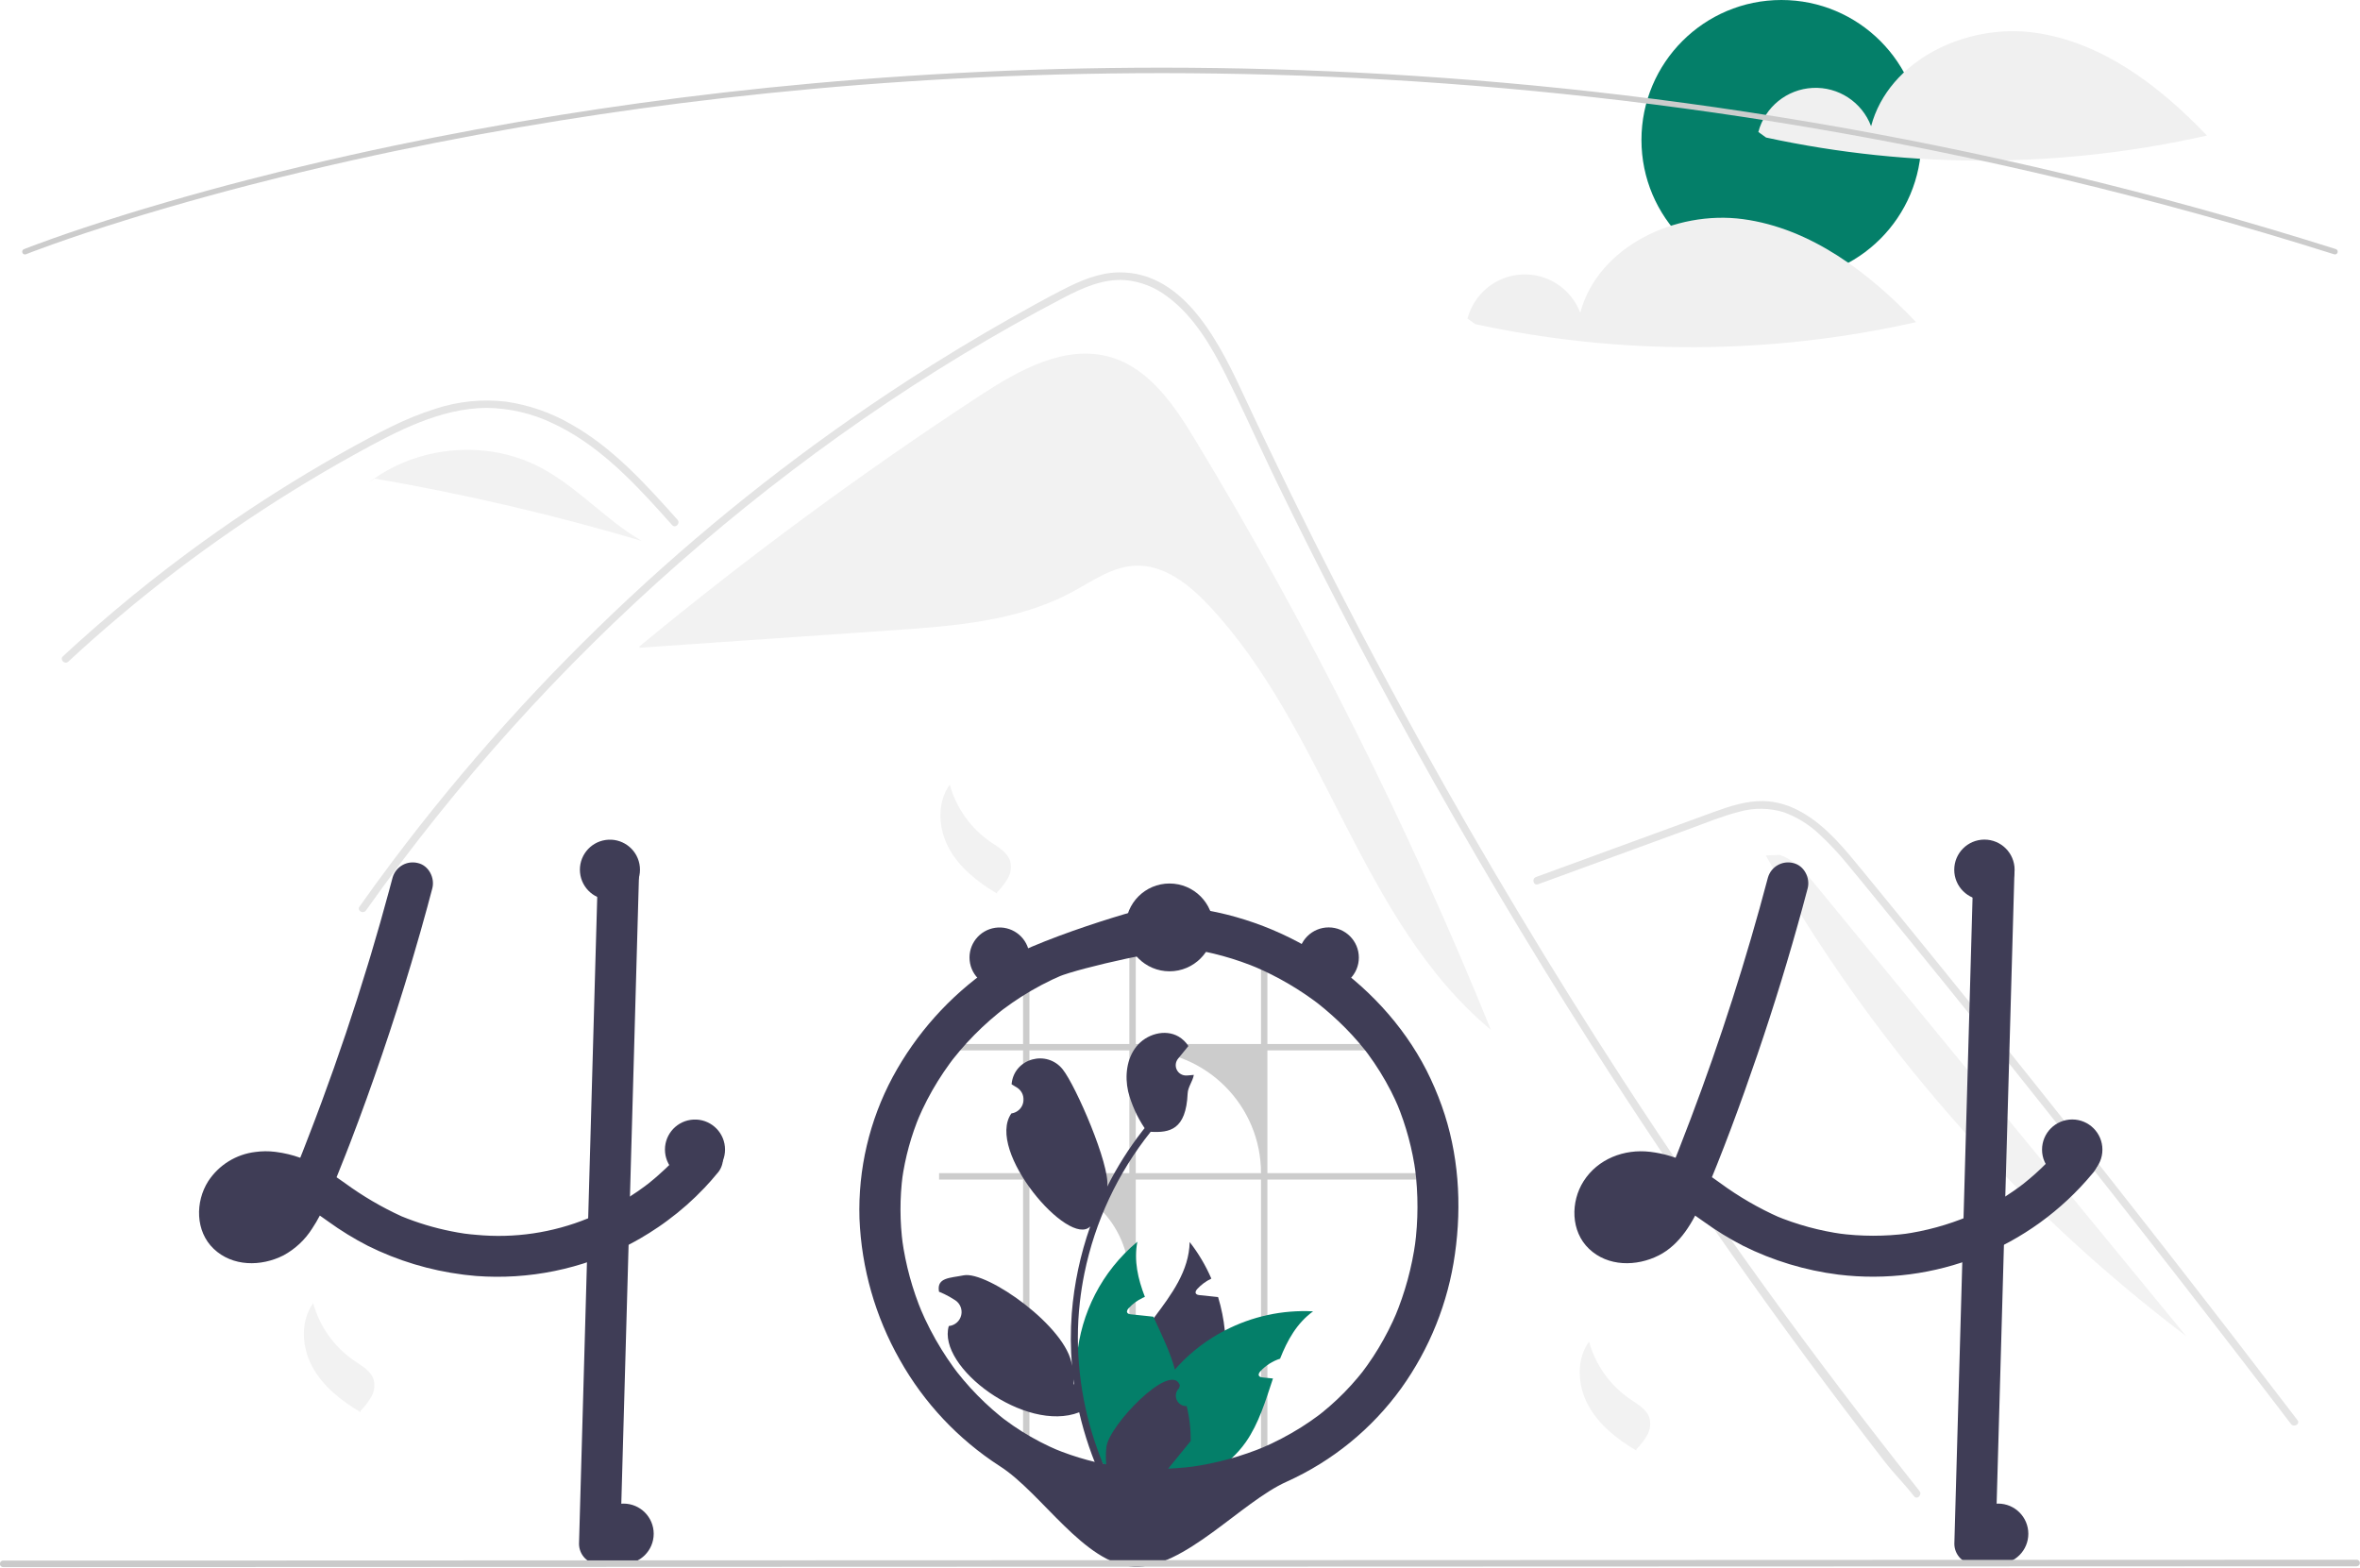
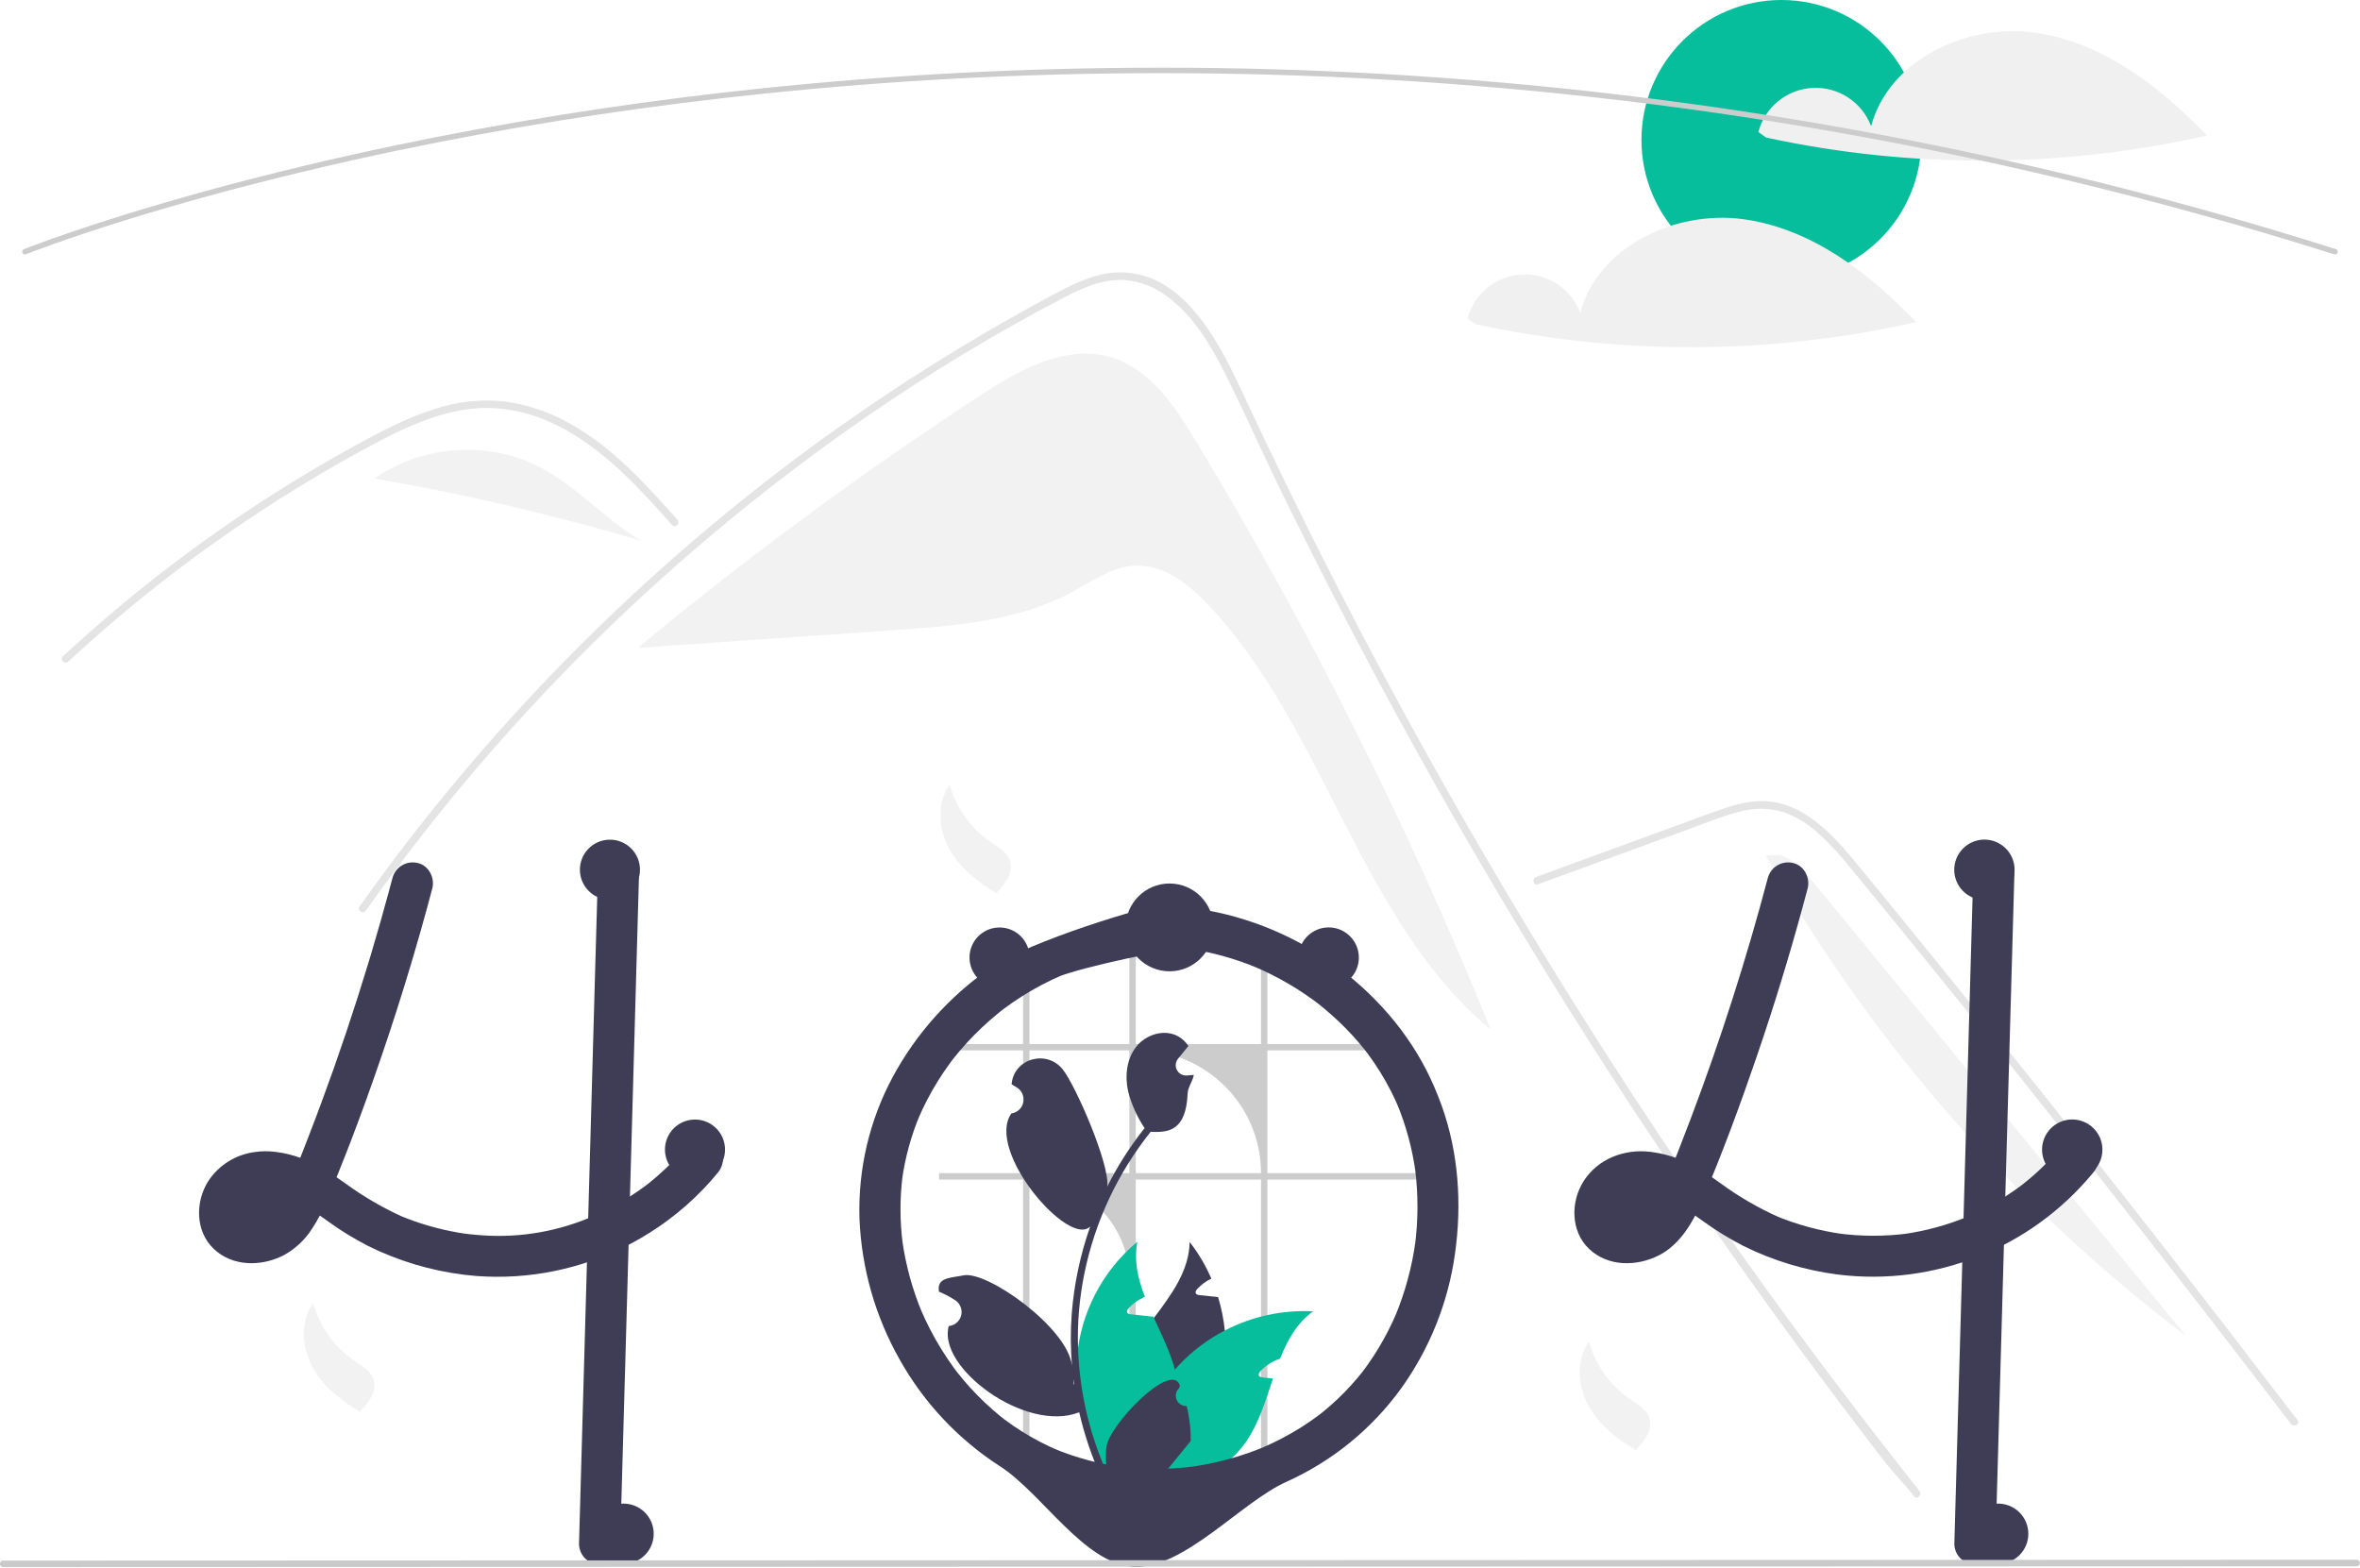
<svg xmlns="http://www.w3.org/2000/svg" data-name="Layer 1" width="860.131" height="571.148" viewBox="0 0 860.131 571.148">
  <path d="M605.67,324.953c-7.669-12.684-16.757-26.228-30.99-30.37-16.482-4.796-33.413,4.732-47.775,14.135a1392.157,1392.157,0,0,0-123.893,91.283l.043.492q46.226-3.188,92.451-6.376c22.265-1.535,45.296-3.283,64.972-13.816,7.467-3.997,14.745-9.336,23.206-9.708,10.512-.462,19.677,6.879,26.88,14.549,42.607,45.371,54.937,114.754,102.738,154.616A1516.995,1516.995,0,0,0,605.67,324.953Z" transform="translate(-169.9343 -164.426)" fill="#f2f2f2" />
  <path d="M867.571,709.781c-4.712-5.95-6.637-7.343-11.285-13.348q-56.764-73.416-106.708-151.792-33.924-53.23-64.483-108.504-14.549-26.278-28.3-52.969-10.67-20.695-20.865-41.638c-1.944-3.988-3.832-7.994-5.711-12.009-4.428-9.442-8.773-18.93-13.439-28.244-5.317-10.616-11.789-21.745-21.553-28.877a29.405,29.405,0,0,0-15.319-5.895c-7.948-.513-15.282,2.769-22.176,6.353-50.439,26.301-97.659,59.276-140.37,96.798A730.778,730.778,0,0,0,303.322,496.247c-1.008,1.439-3.392.064-2.374-1.384q6.009-8.498,12.257-16.813A734.817,734.817,0,0,1,500.805,303.064q18.248-11.826,37.183-22.542c6.362-3.603,12.752-7.16,19.251-10.497,6.371-3.273,13.137-6.215,20.416-6.325,24.77-.385,37.595,27.667,46.405,46.542q4.153,8.911,8.406,17.766,16.075,33.621,33.387,66.628,10.685,20.379,21.837,40.52,34.707,62.718,73.779,122.897c34.506,53.143,68.737,100.089,108.046,149.785C870.596,709.213,868.662,711.175,867.571,709.781Z" transform="translate(-169.9343 -164.426)" fill="#e4e4e4" />
  <path d="M414.916,355.804c-1.439-1.604-2.869-3.209-4.318-4.813-11.422-12.633-23.679-25.118-39.364-32.361a57.11,57.11,0,0,0-23.927-5.546c-8.562.028-16.932,2.273-24.843,5.418-3.74,1.494-7.398,3.19-11.001,4.996-4.116,2.072-8.159,4.281-12.183,6.509q-11.331,6.27-22.368,13.091-21.961,13.572-42.546,29.216-10.671,8.113-20.902,16.758-9.516,8.031-18.646,16.492c-1.302,1.201-3.245-.743-1.944-1.943,1.604-1.494,3.227-2.979,4.85-4.446q6.875-6.215,13.971-12.193,12.939-10.918,26.549-20.993,21.163-15.676,43.783-29.225,11.304-6.765,22.918-12.963c2.338-1.247,4.703-2.466,7.096-3.621a113.116,113.116,0,0,1,16.868-6.866,60.006,60.006,0,0,1,25.476-2.503,66.327,66.327,0,0,1,23.505,8.131c15.401,8.608,27.346,21.919,38.97,34.909C418.033,355.171,416.099,357.124,414.916,355.804Z" transform="translate(-169.9343 -164.426)" fill="#e4e4e4" />
  <path d="M730.477,486.711l36.905-13.498,18.323-6.702c5.968-2.183,11.921-4.667,18.09-6.23a28.539,28.539,0,0,1,16.374.209,37.738,37.738,0,0,1,12.771,7.917,103.64,103.64,0,0,1,10.475,11.186c3.989,4.794,7.92,9.639,11.868,14.467q24.441,29.891,48.563,60.041,24.121,30.15,47.92,60.556,23.857,30.48,47.385,61.216,2.882,3.765,5.76,7.534c1.06,1.388,3.449.02,2.375-1.388Q983.582,650.974,959.549,620.184q-24.092-30.864-48.516-61.466-24.424-30.601-49.179-60.937-6.167-7.558-12.354-15.099c-3.48-4.241-6.92-8.527-10.736-12.474-7.005-7.245-15.758-13.648-26.234-13.822-6.16-.102-12.121,1.852-17.844,3.923-6.17,2.232-12.325,4.506-18.486,6.759l-37.163,13.592-9.291,3.398c-1.649.603-.937,3.262.731,2.652Z" transform="translate(-169.9343 -164.426)" fill="#e4e4e4" />
  <path d="M366.377,334.526c-18.754-9.639-42.771-7.751-60.005,4.291a855.847,855.847,0,0,1,97.371,22.726C390.46,353.759,380.07,341.563,366.377,334.526Z" transform="translate(-169.9343 -164.426)" fill="#f2f2f2" />
  <path d="M306.188,338.784l-3.61,2.935c1.221-1.027,2.491-1.99,3.795-2.901C306.311,338.807,306.249,338.795,306.188,338.784Z" transform="translate(-169.9343 -164.426)" fill="#f2f2f2" />
  <path d="M831.549,486.846c-3.633-4.422-7.56-9.052-12.994-10.848l-5.073.2A575.436,575.436,0,0,0,966.749,651.418Q899.149,569.132,831.549,486.846Z" transform="translate(-169.9343 -164.426)" fill="#f2f2f2" />
  <path d="M516.084,450.367A37.481,37.481,0,0,0,531.015,471.325c2.82,1.92,6.157,3.762,7.122,7.035a8.379,8.379,0,0,1-.874,6.15,24.884,24.884,0,0,1-3.861,5.041l-.137.512c-6.998-4.147-13.656-9.393-17.522-16.551s-4.406-16.539.341-23.145" transform="translate(-169.9343 -164.426)" fill="#f2f2f2" />
  <path d="M749.084,653.367A37.481,37.481,0,0,0,764.015,674.325c2.82,1.92,6.157,3.762,7.122,7.035a8.379,8.379,0,0,1-.874,6.15,24.884,24.884,0,0,1-3.861,5.041l-.137.512c-6.998-4.147-13.656-9.393-17.522-16.551s-4.406-16.539.341-23.145" transform="translate(-169.9343 -164.426)" fill="#f2f2f2" />
  <path d="M284.084,639.367A37.481,37.481,0,0,0,299.015,660.325c2.82,1.92,6.157,3.762,7.122,7.035a8.379,8.379,0,0,1-.874,6.15,24.884,24.884,0,0,1-3.861,5.041l-.137.512c-6.998-4.147-13.656-9.393-17.522-16.551s-4.406-16.539.341-23.145" transform="translate(-169.9343 -164.426)" fill="#f2f2f2" />
-   <circle cx="649.249" cy="51" r="51" fill="#047f69" />
+   <circle cx="649.249" cy="51" r="51" fill="#06bd9c" />
  <path d="M911.219,176.296c-24.717-3.341-52.935,10.019-59.341,34.124a21.597,21.597,0,0,0-41.094,2.109l2.83,2.027a372.275,372.275,0,0,0,160.659-.726C957.079,195.76,935.935,179.637,911.219,176.296Z" transform="translate(-169.9343 -164.426)" fill="#f0f0f0" />
  <path d="M805.219,244.296c-24.717-3.341-52.935,10.019-59.341,34.124a21.597,21.597,0,0,0-41.094,2.109l2.83,2.027a372.275,372.275,0,0,0,160.659-.726C851.079,263.76,829.935,247.637,805.219,244.296Z" transform="translate(-169.9343 -164.426)" fill="#f0f0f0" />
  <path d="M1020.946,257.154a.982.982,0,0,1-.302-.047C756.237,173.489,523.199,184.424,374.264,208.321c-20.269,3.251-40.591,7.006-60.404,11.161-5.058,1.06-10.306,2.195-15.597,3.378-6.319,1.407-12.554,2.856-18.532,4.306q-3.873.917-7.595,1.849c-3.758.928-7.572,1.895-11.66,2.957-4.568,1.178-9.209,2.413-13.797,3.672a.442.442,0,0,1-.051.015l0.0.001c-5.183,1.415-10.338,2.871-15.323,4.325-2.698.779-5.304,1.548-7.799,2.307-.279.077-.526.151-.776.228l-.536.163c-.311.095-.617.188-.924.275l-.02.006 0.0.001-.812.252c-.968.293-1.912.579-2.841.864-24.545,7.566-38.038,12.949-38.171,13.002a1,1,0,1,1-.744-1.856c.134-.053,13.693-5.463,38.328-13.058.932-.286,1.879-.572,2.85-.866l.754-.234c.026-.01.052-.018.078-.025.305-.087.61-.18.919-.273l.537-.163c.268-.081.531-.161.801-.235,2.479-.754,5.093-1.524,7.798-2.307,4.987-1.455,10.147-2.911,15.334-4.328.016-.006.033-.01.049-.015v-.001c4.604-1.263,9.263-2.503,13.845-3.685,4.094-1.063,7.915-2.032,11.68-2.962q3.738-.93,7.609-1.853c5.985-1.451,12.233-2.902,18.563-4.312,5.299-1.184,10.556-2.322,15.622-3.383,19.843-4.162,40.198-7.923,60.497-11.179C523.096,182.415,756.467,171.463,1021.246,255.201a1.0 1,0,0,1-.301,1.953Z" transform="translate(-169.9343 -164.426)" fill="#ccc" />
  <path d="M432.923,584.266a6.729,6.729,0,0,0-1.7-2.67,6.43,6.43,0,0,0-.92-.71c-2.61-1.74-6.51-2.13-8.99,0a5.81,5.81,0,0,0-.69.71q-1.11,1.365-2.28,2.67c-1.28,1.46-2.59,2.87-3.96,4.24-.39.38-.78.77-1.18,1.15-.23.23-.46.45-.69.67-.88.84-1.78,1.65-2.69,2.45-.48.43-.96.85-1.45,1.26-.73.61-1.46,1.22-2.2,1.81-.07.05-.14.1-.21.16-.02.01-.03.03-.05.04-.01,0-.02,0-.03.02a.179.179,0,0,0-.07.05c-.22.15-.37.25-.48.34.04-.02.08-.05.12-.07-.18.14-.37.28-.55.42-1.75,1.29-3.54,2.53-5.37,3.69a99.21,99.21,0,0,1-14.22,7.55c-.33.13-.67.27-1.01.4a85.97,85.97,0,0,1-40.85,6.02q-2.13-.165-4.26-.45c-1.64-.24-3.27-.53-4.89-.86a97.932,97.932,0,0,1-18.02-5.44,118.652,118.652,0,0,1-20.66-12.12c-1-.71-2.01-1.42-3.02-2.11,1.15-2.82,2.28-5.64,3.38-8.48.55-1.37,1.08-2.74,1.6-4.12,4.09-10.63,7.93-21.36,11.61-32.13q5.58-16.365,10.53-32.92.51-1.68.99-3.36,2.595-8.745,4.98-17.53c.15-.57.31-1.13.45-1.7q.69-2.52,1.35-5.04c1-3.79-1.26-8.32-5.24-9.23a7.634,7.634,0,0,0-9.22,5.24c-.43,1.62-.86,3.23-1.3,4.85q-3.165,11.745-6.66,23.41-.51,1.68-1.02,3.36-7.71,25.41-16.93,50.31-1.11,3.015-2.25,6.01c-.37.98-.74,1.96-1.12,2.94-.73,1.93-1.48,3.86-2.23,5.79-.43,1.13-.87,2.26-1.31,3.38-.29.71-.57,1.42-.85,2.12a41.809,41.809,0,0,0-8.81-2.12l-.48-.06a27.397,27.397,0,0,0-7.01.06,23.914,23.914,0,0,0-17.24,10.66c-4.77,7.51-4.71,18.25,1.98,24.63,6.89,6.57,17.32,6.52,25.43,2.41a28.351,28.351,0,0,0,10.52-9.86,50.569,50.569,0,0,0,2.74-4.65c.21.14.42.28.63.43.8.56,1.6,1.13,2.39,1.69a111.738,111.738,0,0,0,14.51,8.91,108.359,108.359,0,0,0,34.62,10.47c.27.03.53.07.8.1,1.33.17,2.67.3,4.01.41a103.782,103.782,0,0,0,55.58-11.36q2.175-1.125,4.31-2.36,3.315-1.92,6.48-4.08c1.15-.78,2.27-1.57,3.38-2.4a101.042,101.042,0,0,0,13.51-11.95q2.355-2.475,4.51-5.11a8.061,8.061,0,0,0,2.2-5.3A7.564,7.564,0,0,0,432.923,584.266Zm-165.59,23.82c.21-.15.42-.31.62-.47C267.893,607.766,267.603,607.936,267.333,608.086Zm3.21-3.23c-.23.26-.44.52-.67.78a23.366,23.366,0,0,1-2.25,2.2c-.11.1-.23.2-.35.29a.01.01,0,0,0-.01.01,3.804,3.804,0,0,0-.42.22q-.645.39-1.32.72a17.005,17.005,0,0,1-2.71.75,16.799,16.799,0,0,1-2.13.02h-.02a14.823,14.823,0,0,1-1.45-.4c-.24-.12-.47-.26-.7-.4-.09-.08-.17-.16-.22-.21a2.44,2.44,0,0,1-.27-.29.01.01,0,0,0-.01-.01c-.11-.2-.23-.4-.34-.6a.031.031,0,0,1-.01-.02c-.08-.25-.15-.51-.21-.77a12.511,12.511,0,0,1,.01-1.37,13.467,13.467,0,0,1,.54-1.88,11.068,11.068,0,0,1,.69-1.26c.02-.04.12-.2.23-.38.01-.01.01-.01.01-.02.15-.17.3-.35.46-.51.27-.3.56-.56.85-.83a18.022,18.022,0,0,1,1.75-1.01,19.481,19.481,0,0,1,2.93-.79,24.989,24.989,0,0,1,4.41.04,30.301,30.301,0,0,1,4.1,1.01,36.945,36.945,0,0,1-2.77,4.54C270.623,604.746,270.583,604.806,270.543,604.856Zm-11.12-3.29a2.18,2.18,0,0,1-.31.39A1.409,1.409,0,0,1,259.423,601.566Z" transform="translate(-169.9343 -164.426)" fill="#3f3d56" />
  <path d="M402.863,482.136q-.135,4.71-.27,9.42-.285,10.455-.59,20.92-.315,11.775-.66,23.54-.165,6.075-.34,12.15-.465,16.365-.92,32.72c-.03,1.13-.07,2.25-.1,3.38q-.225,8.115-.45,16.23-.255,8.805-.5,17.61-.18,6.6-.37,13.21-1.35,47.895-2.7,95.79a7.648,7.648,0,0,1-7.5,7.5,7.561,7.561,0,0,1-7.5-7.5q.75-26.94,1.52-53.88.675-24.36,1.37-48.72.225-8.025.45-16.06.345-12.09.68-24.18c.03-1.13.07-2.25.1-3.38.02-.99.05-1.97.08-2.96q.66-23.475,1.32-46.96.27-9.24.52-18.49.3-10.545.6-21.08c.09-3.09.17-6.17.26-9.26a7.648,7.648,0,0,1,7.5-7.5A7.561,7.561,0,0,1,402.863,482.136Z" transform="translate(-169.9343 -164.426)" fill="#3f3d56" />
  <path d="M814.291,484.217a893.238,893.238,0,0,1-28.161,87.941c-3.007,7.946-6.083,15.877-9.371,23.712l.756-1.792a54.583,54.583,0,0,1-5.59,10.612q-.229.321-.467.636,1.166-1.49.443-.589c-.254.301-.505.602-.768.895a23.664,23.664,0,0,1-2.249,2.203q-.301.258-.612.504l.938-.729c-.109.257-.873.597-1.111.743a18.254,18.254,0,0,1-2.405,1.219l1.792-.756a19.086,19.086,0,0,1-4.231,1.161l1.994-.268a17.021,17.021,0,0,1-4.298.046l1.994.268a14.002,14.002,0,0,1-3.405-.917l1.792.756a12.012,12.012,0,0,1-1.679-.896c-.271-.177-1.105-.809-.015.025,1.133.866.146.074-.088-.156-.194-.192-.37-.4-.56-.595-.882-.905.996,1.557.397.499a18.182,18.182,0,0,1-.878-1.637l.756,1.792a11.925,11.925,0,0,1-.728-2.651l.268,1.994a13.651,13.651,0,0,1-.003-3.405l-.268,1.994a15.964,15.964,0,0,1,.995-3.68l-.756,1.792a16.729,16.729,0,0,1,1.178-2.298,6.729,6.729,0,0,1,.729-1.071c.049.016-1.269,1.513-.569.757.183-.198.354-.406.539-.602.296-.314.614-.601.926-.898,1.045-.994-1.462.966-.257.179a19.049,19.049,0,0,1,2.749-1.499l-1.792.756a20.311,20.311,0,0,1,4.995-1.34l-1.994.268a25.628,25.628,0,0,1,6.461.076l-1.994-.268a33.211,33.211,0,0,1,7.892,2.22l-1.792-.756c5.39,2.314,10.163,5.749,14.928,9.118a111.95,111.95,0,0,0,14.506,8.906,108.388,108.388,0,0,0,34.622,10.474,103.933,103.933,0,0,0,92.586-36.752,8.078,8.078,0,0,0,2.197-5.303,7.632,7.632,0,0,0-2.197-5.303c-2.752-2.526-7.949-3.239-10.607,0a95.636,95.636,0,0,1-8.107,8.727q-2.017,1.914-4.142,3.71-1.214,1.026-2.461,2.011c-.393.311-1.619,1.138.263-.197-.431.306-.845.64-1.271.955a99.269,99.269,0,0,1-20.332,11.565l1.792-.756a96.836,96.836,0,0,1-24.171,6.622l1.994-.268a97.643,97.643,0,0,1-25.754-.038l1.994.268a99.8,99.8,0,0,1-24.857-6.77l1.792.756a116.025,116.025,0,0,1-21.736-12.591,86.877,86.877,0,0,0-11.113-6.994,42.824,42.824,0,0,0-14.438-4.389c-9.439-1.111-19.057,2.566-24.246,10.72-4.776,7.505-4.714,18.244,1.974,24.625,6.888,6.572,17.318,6.517,25.436,2.406,7.817-3.959,12.513-12.185,15.815-19.942,7.431-17.455,14.01-35.314,20.14-53.263q9.097-26.637,16.499-53.813.917-3.366,1.807-6.739c1.001-3.789-1.261-8.32-5.238-9.226a7.633,7.633,0,0,0-9.226,5.238Z" transform="translate(-169.9343 -164.426)" fill="#3f3d56" />
  <path d="M889.124,482.136l-2.7,95.793-2.685,95.294-1.518,53.884a7.565,7.565,0,0,0,7.5,7.5,7.649,7.649,0,0,0,7.5-7.5l2.7-95.793,2.685-95.294,1.518-53.884a7.565,7.565,0,0,0-7.5-7.5,7.649,7.649,0,0,0-7.5,7.5Z" transform="translate(-169.9343 -164.426)" fill="#3f3d56" />
  <path d="M629.526,700.361h2.329V594.319h54.329v-2.323H631.855V547.252H673.81q-.923-1.173-1.899-2.317H631.855V515.382c-.77-.328-1.547-.645-2.329-.944V544.935h-45.652V507.07c-.782.036-1.553.09-2.329.155v37.71h-36.42V516.684c-.782.346-1.553.711-2.317,1.093V544.935h-30.616v2.317h30.616v44.744h-30.616v2.323h30.616V700.361h2.317V594.319a36.413,36.413,0,0,1,36.42,36.42v69.622h2.329V594.319h45.652Zm-84.401-108.365V547.252h36.42v44.744Zm38.749,0V547.252h.914a44.741,44.741,0,0,1,44.738,44.744Z" transform="translate(-169.9343 -164.426)" opacity="0.2" />
  <path d="M615.303,668.566a63.059,63.059,0,0,1-20.05,33.7c-.74.64-1.48,1.26-2.25,1.87q-2.805.255-5.57.52c-1.53.14-3.04.29-4.54.43l-.27.03-.19-1.64-.76-6.64a37.623,37.623,0,0,1-3.3-32.44c2.64-7.12,7.42-13.41,12.12-19.65,6.49-8.62,12.8-17.14,13.03-27.65a60.544,60.544,0,0,1,7.9,13.33,16.432,16.432,0,0,0-5.12,3.77c-.41.45-.82,1.08-.54,1.62.24.46.84.57,1.36.63,1.25.13,2.51.26,3.76.39,1,.11,2,.21,3,.32a63.99,63.99,0,0,1,2.45,12.18A61.189,61.189,0,0,1,615.303,668.566Z" transform="translate(-169.9343 -164.426)" fill="#3f3d56" />
-   <path d="M648.503,642.356c-5.9,4.29-9.35,10.46-12.03,17.26a16.628,16.628,0,0,0-7.17,4.58c-.41.45-.82,1.08-.54,1.62.24.46.84.57,1.36.63,1.25.13,2.51.26,3.76.39-2.68,8.04-5.14,16.36-9.88,23.15a36.989,36.989,0,0,1-12.03,10.91,38.492,38.492,0,0,1-4.02,1.99q-7.62.585-14.95,1.25-2.805.255-5.57.52c-1.53.14-3.04.29-4.54.43q-.015-.825,0-1.65a63.304,63.304,0,0,1,15.25-39.86c.45-.52.91-1.03,1.38-1.54a61.792,61.792,0,0,1,16.81-12.7A62.654,62.654,0,0,1,648.503,642.356Z" transform="translate(-169.9343 -164.426)" fill="#047f69" />
-   <path d="M589.163,699.526l-1.15,3.4-.58,1.73c-1.53.14-3.04.29-4.54.43l-.27.03c-1.66.17-3.31.34-4.96.51-.43-.5-.86-1.01-1.28-1.53a62.03,62.03,0,0,1,8.07-87.11c-1.32,6.91.22,13.53,2.75,20.1-.27.11-.53.22-.78.34a16.432,16.432,0,0,0-5.12,3.77c-.41.45-.82,1.08-.54,1.62.24.46.84.57,1.36.63,1.25.13,2.51.26,3.76.39,1,.11,2,.21,3,.32q.705.075,1.41.15c.07.15.13.29.2.44,2.85,6.18,5.92,12.39,7.65,18.83a43.666,43.666,0,0,1,1.02,4.91A37.604,37.604,0,0,1,589.163,699.526Z" transform="translate(-169.9343 -164.426)" fill="#047f69" />
+   <path d="M648.503,642.356c-5.9,4.29-9.35,10.46-12.03,17.26a16.628,16.628,0,0,0-7.17,4.58c-.41.45-.82,1.08-.54,1.62.24.46.84.57,1.36.63,1.25.13,2.51.26,3.76.39-2.68,8.04-5.14,16.36-9.88,23.15a36.989,36.989,0,0,1-12.03,10.91,38.492,38.492,0,0,1-4.02,1.99q-7.62.585-14.95,1.25-2.805.255-5.57.52c-1.53.14-3.04.29-4.54.43q-.015-.825,0-1.65a63.304,63.304,0,0,1,15.25-39.86c.45-.52.91-1.03,1.38-1.54a61.792,61.792,0,0,1,16.81-12.7A62.654,62.654,0,0,1,648.503,642.356Z" transform="translate(-169.9343 -164.426)" fill="#06bd9c" />
+   <path d="M589.163,699.526l-1.15,3.4-.58,1.73c-1.53.14-3.04.29-4.54.43l-.27.03c-1.66.17-3.31.34-4.96.51-.43-.5-.86-1.01-1.28-1.53a62.03,62.03,0,0,1,8.07-87.11c-1.32,6.91.22,13.53,2.75,20.1-.27.11-.53.22-.78.34a16.432,16.432,0,0,0-5.12,3.77c-.41.45-.82,1.08-.54,1.62.24.46.84.57,1.36.63,1.25.13,2.51.26,3.76.39,1,.11,2,.21,3,.32q.705.075,1.41.15c.07.15.13.29.2.44,2.85,6.18,5.92,12.39,7.65,18.83a43.666,43.666,0,0,1,1.02,4.91A37.604,37.604,0,0,1,589.163,699.526Z" transform="translate(-169.9343 -164.426)" fill="#06bd9c" />
  <path d="M689.821,554.487c-8.609-16.792-21.946-30.921-37.632-41.304a114.237,114.237,0,0,0-52.563-18.38q-3.69-.335-7.399-.393c-2.921-.044-46.866,12.632-61.587,22.982a114.295,114.295,0,0,0-35.333,39.527,102.5,102.5,0,0,0-12.126,51.633,113.564,113.564,0,0,0,14.703,51.476,110.475,110.475,0,0,0,36.444,38.746C549.667,708.561,565.074,734.51,583.183,735.426c18.246.923,39.054-23.555,55.695-30.987a104.425,104.425,0,0,0,41.726-34.005,110.25,110.25,0,0,0,19.599-48.948c2.574-18.083,1.374-36.733-4.801-54.016a111.86,111.86,0,0,0-5.58-12.983c-1.78-3.505-6.996-4.796-10.261-2.691a7.68,7.68,0,0,0-2.691,10.261q1.568,3.088,2.915,6.278l-.756-1.792a101.151,101.151,0,0,1,6.876,25.538l-.268-1.994a109.229,109.229,0,0,1-.066,28.683l.268-1.994a109.734,109.734,0,0,1-7.555,27.674l.756-1.792a104.212,104.212,0,0,1-6.672,13.098q-1.923,3.186-4.081,6.222c-.632.888-1.283,1.761-1.939,2.631-.856,1.136,1.167-1.483.282-.369-.151.19-.3.38-.452.569q-.681.852-1.382,1.688a93.613,93.613,0,0,1-10.176,10.384q-1.366,1.192-2.778,2.331c-.469.378-.932.773-1.421,1.125.019-.013,1.58-1.199.656-.511-.29.216-.579.436-.87.652q-2.91,2.156-5.974,4.092a103.485,103.485,0,0,1-14.756,7.713l1.792-.756a109.215,109.215,0,0,1-27.597,7.552l1.994-.268a108.154,108.154,0,0,1-28.589.051l1.994.268a99.835,99.835,0,0,1-25.095-6.784l1.792.756a93.643,93.643,0,0,1-13.416-6.991q-3.174-2-6.184-4.247c-.286-.214-.57-.43-.855-.645-.915-.691.658.51.67.518a19.169,19.169,0,0,1-1.535-1.225q-1.454-1.184-2.861-2.422a101.989,101.989,0,0,1-10.493-10.709q-1.213-1.434-2.374-2.911c-.335-.426-.947-1.29.404.529-.178-.239-.362-.474-.542-.712q-.647-.858-1.276-1.728-2.203-3.048-4.188-6.246a109.29,109.29,0,0,1-7.805-15.108l.756,1.792a106.588,106.588,0,0,1-7.34-26.837l.268,1.994a97.866,97.866,0,0,1-.048-25.636l-.268,1.994A94.673,94.673,0,0,1,505.276,570.55l-.756,1.792a101.557,101.557,0,0,1,7.195-13.856q2.066-3.323,4.378-6.485.525-.718,1.062-1.428c.324-.428,1.215-1.493-.305.388.149-.184.293-.374.439-.56q1.269-1.608,2.6-3.165A107.402,107.402,0,0,1,530.772,536.215q1.474-1.292,2.995-2.529.691-.562,1.391-1.113c.187-.147.376-.291.562-.439-1.997,1.59-.555.433-.102.093q3.134-2.348,6.435-4.461a103.644,103.644,0,0,1,15.387-8.108l-1.792.756c7.76-3.258,42.141-10.949,48.394-10.11l-1.994-.268A106.225,106.225,0,0,1,628.768,517.419l-1.792-.756a110.313,110.313,0,0,1,12.6,6.329q3.043,1.784,5.967,3.763,1.384.937,2.738,1.915.677.489,1.346.989c.248.185.494.373.741.558,1.039.779-1.431-1.128-.342-.267a110.843,110.843,0,0,1,10.368,9.253q2.401,2.445,4.637,5.045,1.147,1.334,2.246,2.708c.364.455,1.605,2.101.084.085.372.493.747.982,1.114,1.479a97.977,97.977,0,0,1,8.392,13.538c1.793,3.498,6.987,4.802,10.261,2.691A7.677,7.677,0,0,0,689.821,554.487Z" transform="translate(-169.9343 -164.426)" fill="#3f3d56" />
  <path d="M602.431,676.882a3.78,3.78,0,0,1-2.739-6.551c.095-.379.164-.651.259-1.03q-.051-.124-.103-.247c-3.48-8.298-25.685,14.833-26.645,22.632a30.029,30.029,0,0,0,.527,10.328A120.392,120.392,0,0,1,562.778,652.01a116.202,116.202,0,0,1,.721-12.963q.597-5.293,1.657-10.511a121.787,121.787,0,0,1,24.151-51.616c6.874.384,12.898-.663,13.48-13.985.103-2.37,1.861-4.422,2.248-6.756-.656.086-1.323.14-1.979.183-.204.011-.42.021-.624.032l-.077.003a3.745,3.745,0,0,1-3.076-6.101q.425-.523.851-1.046c.43-.538.871-1.065,1.302-1.603a1.865,1.865,0,0,0,.14-.161c.495-.613.99-1.216,1.485-1.829a10.829,10.829,0,0,0-3.55-3.432c-4.959-2.905-11.801-.893-15.384,3.593-3.593,4.486-4.271,10.779-3.023,16.384a43.398,43.398,0,0,0,6.003,13.383c-.269.344-.549.678-.818,1.022a122.574,122.574,0,0,0-12.794,20.268c1.016-7.939-11.412-36.608-16.218-42.681-5.773-7.294-17.611-4.111-18.628,5.136q-.015.134-.029.268,1.071.604,2.096,1.282a5.127,5.127,0,0,1-2.067,9.33l-.105.016c-9.556,13.644,21.077,49.155,28.745,41.181a125.11,125.11,0,0,0-6.734,31.693,118.664,118.664,0,0,0,.086,19.16l-.032-.226C558.902,648.154,529.674,627.514,521.139,629.233c-4.917.99-9.76.765-9.013,5.725q.018.119.036.237a34.442,34.442,0,0,1,3.862,1.861q1.071.604,2.096,1.282a5.127,5.127,0,0,1-2.067,9.33l-.105.016c-.075.011-.14.022-.215.032-4.35,14.966,27.907,39.12,47.518,31.435h.011a125.075,125.075,0,0,0,8.402,24.528H601.679c.108-.334.204-.678.301-1.011a34.102,34.102,0,0,1-8.305-.495c2.227-2.733,4.454-5.487,6.681-8.219a1.861,1.861,0,0,0,.14-.161c1.13-1.398,2.27-2.786,3.399-4.185l.001-.002a49.952,49.952,0,0,0-1.464-12.725Zm-34.371-67.613.016-.021-.016.043Zm-6.648,59.932-.258-.581c.011-.42.011-.839,0-1.269,0-.118-.021-.237-.021-.355.097.742.183,1.485.29,2.227Z" transform="translate(-169.9343 -164.426)" fill="#3f3d56" />
  <circle cx="95.249" cy="439" r="11" fill="#3f3d56" />
  <circle cx="227.249" cy="559" r="11" fill="#3f3d56" />
  <circle cx="728.249" cy="559" r="11" fill="#3f3d56" />
  <circle cx="755.249" cy="419" r="11" fill="#3f3d56" />
  <circle cx="723.249" cy="317" r="11" fill="#3f3d56" />
  <path d="M434.183,583.426a10.949,10.949,0,1,1-.21-2.16A10.992,10.992,0,0,1,434.183,583.426Z" transform="translate(-169.9343 -164.426)" fill="#3f3d56" />
  <circle cx="484.249" cy="349" r="11" fill="#3f3d56" />
  <path d="M545.183,513.426a10.949,10.949,0,1,1-.21-2.16A10.992,10.992,0,0,1,545.183,513.426Z" transform="translate(-169.9343 -164.426)" fill="#3f3d56" />
  <path d="M403.183,481.426a10.949,10.949,0,1,1-.21-2.16A10.992,10.992,0,0,1,403.183,481.426Z" transform="translate(-169.9343 -164.426)" fill="#3f3d56" />
  <circle cx="599.249" cy="443" r="11" fill="#3f3d56" />
  <circle cx="426.249" cy="338" r="16" fill="#3f3d56" />
  <path d="M1028.875,735.267l-857.75.307a1.191,1.191,0,1,1,0-2.381l857.75-.307a1.191,1.191,0,0,1,0,2.381Z" transform="translate(-169.9343 -164.426)" fill="#cacaca" />
</svg>
